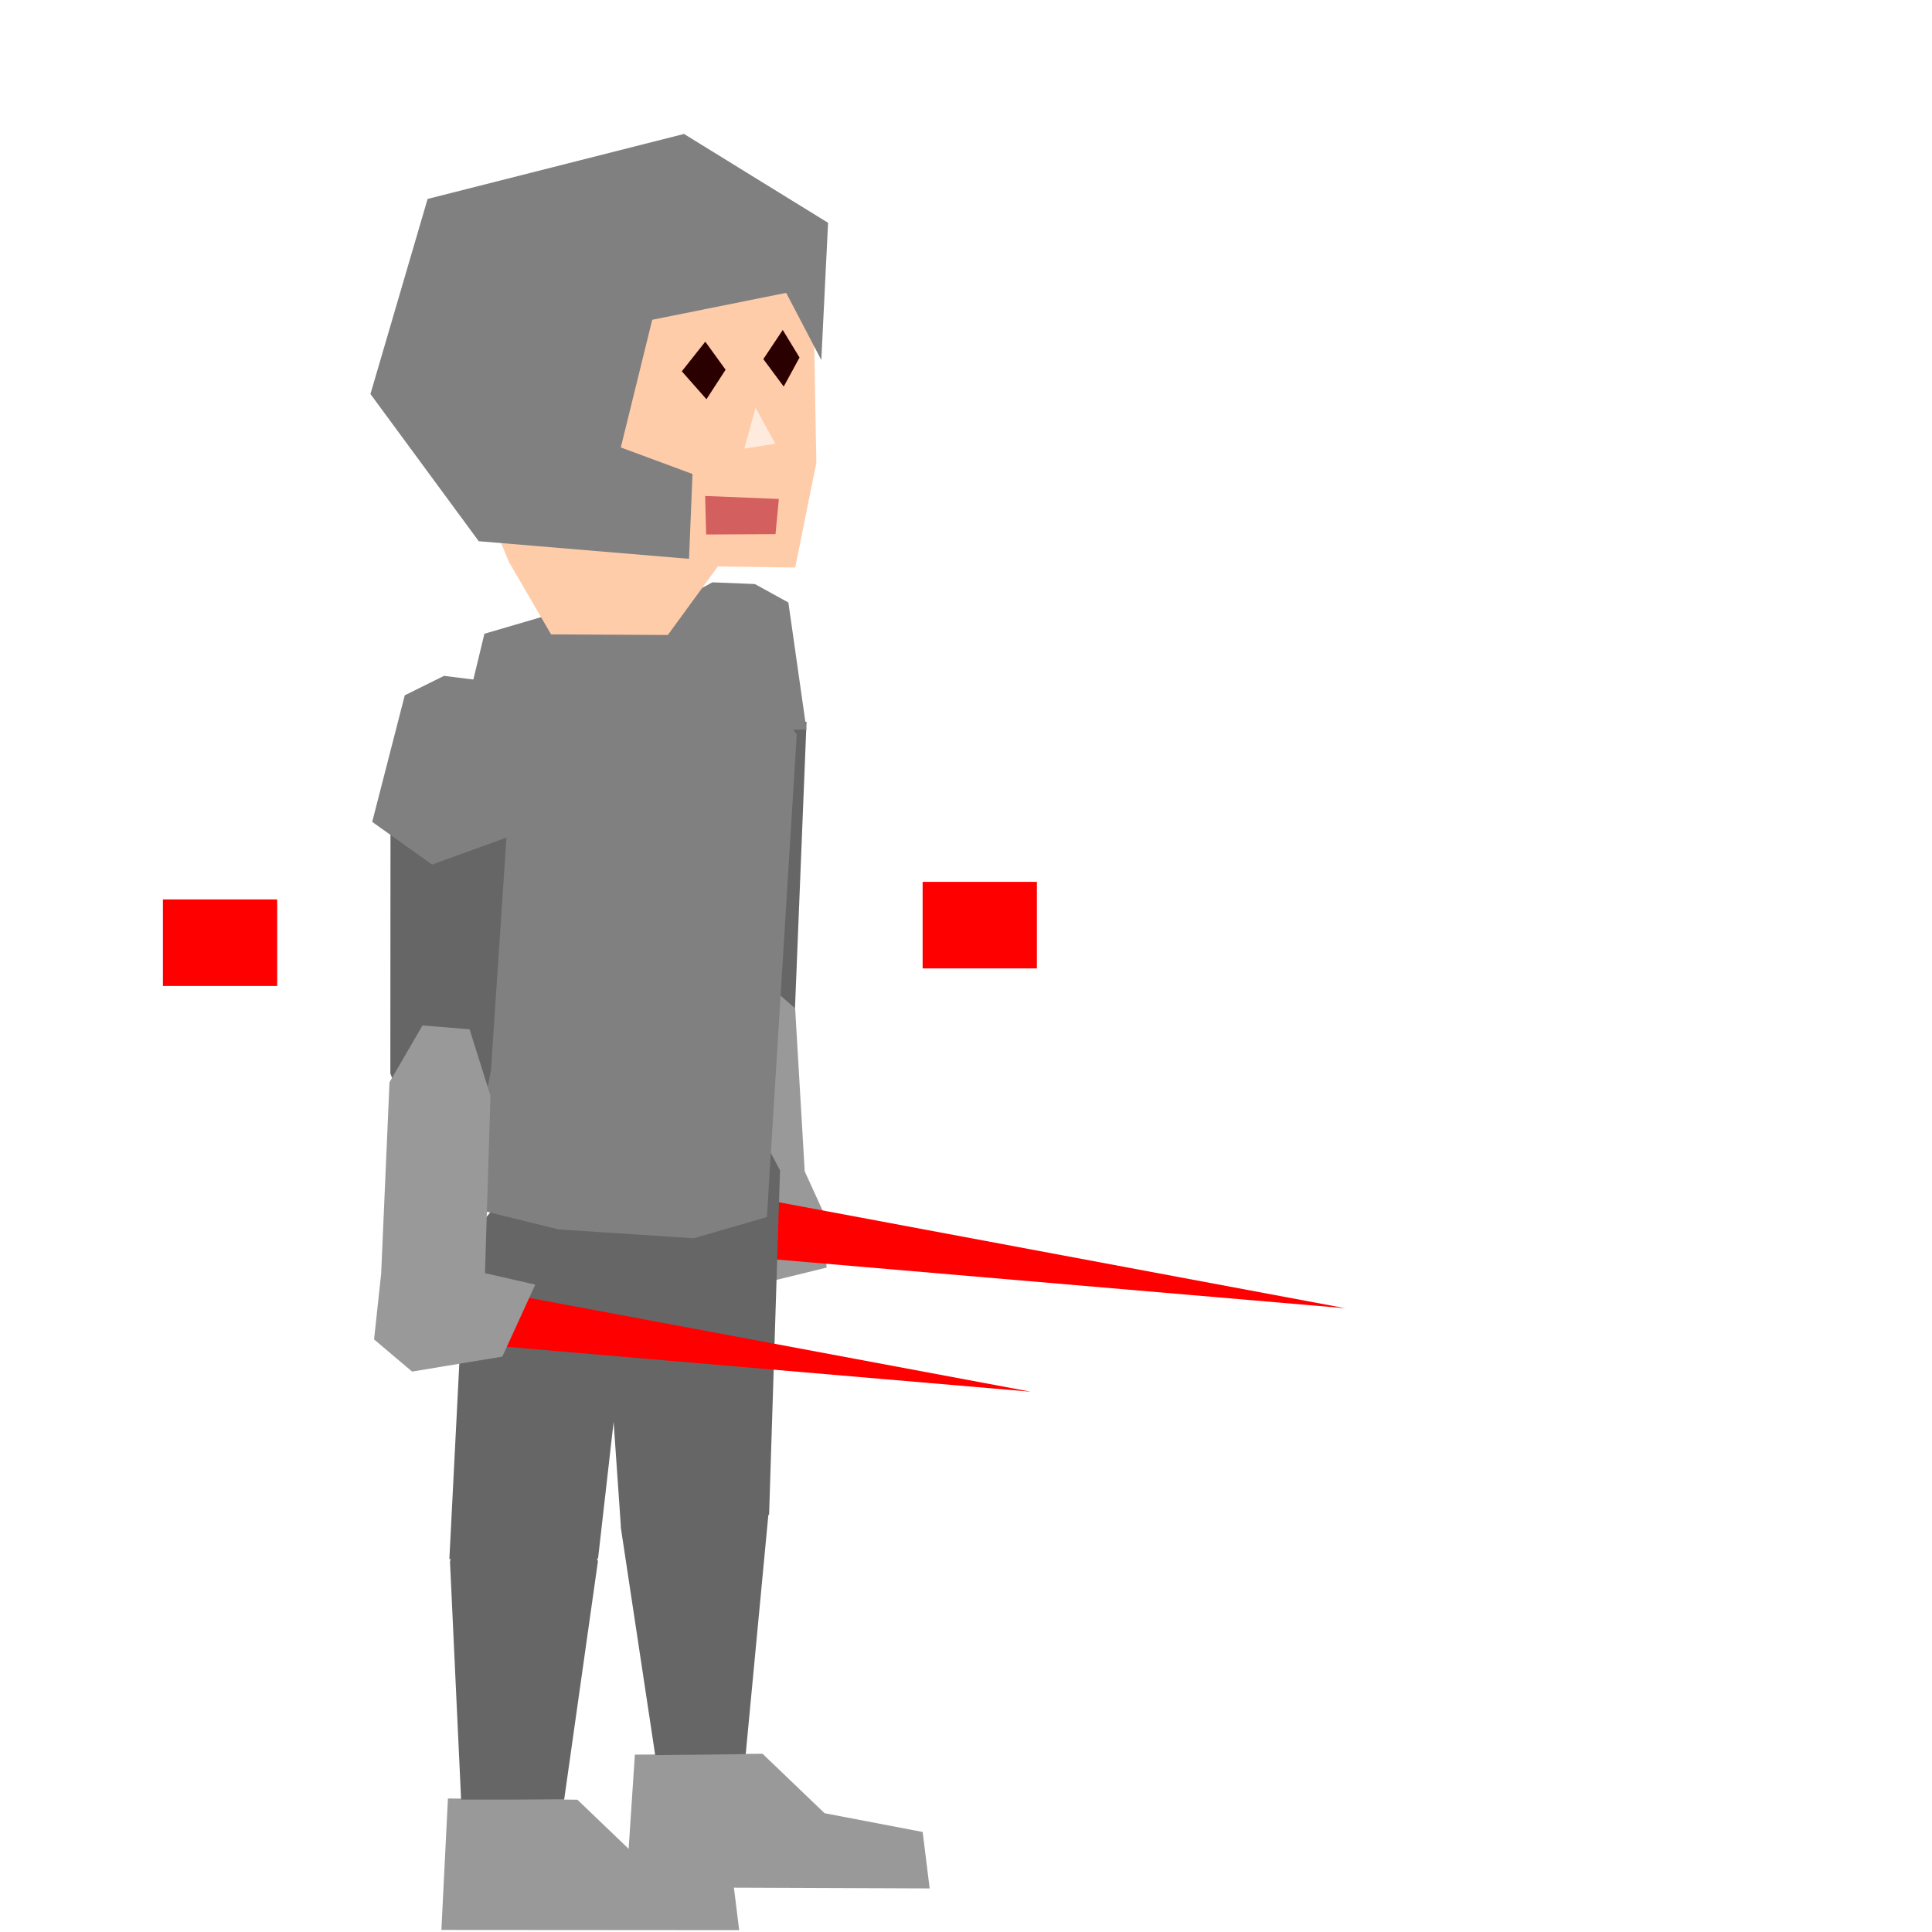
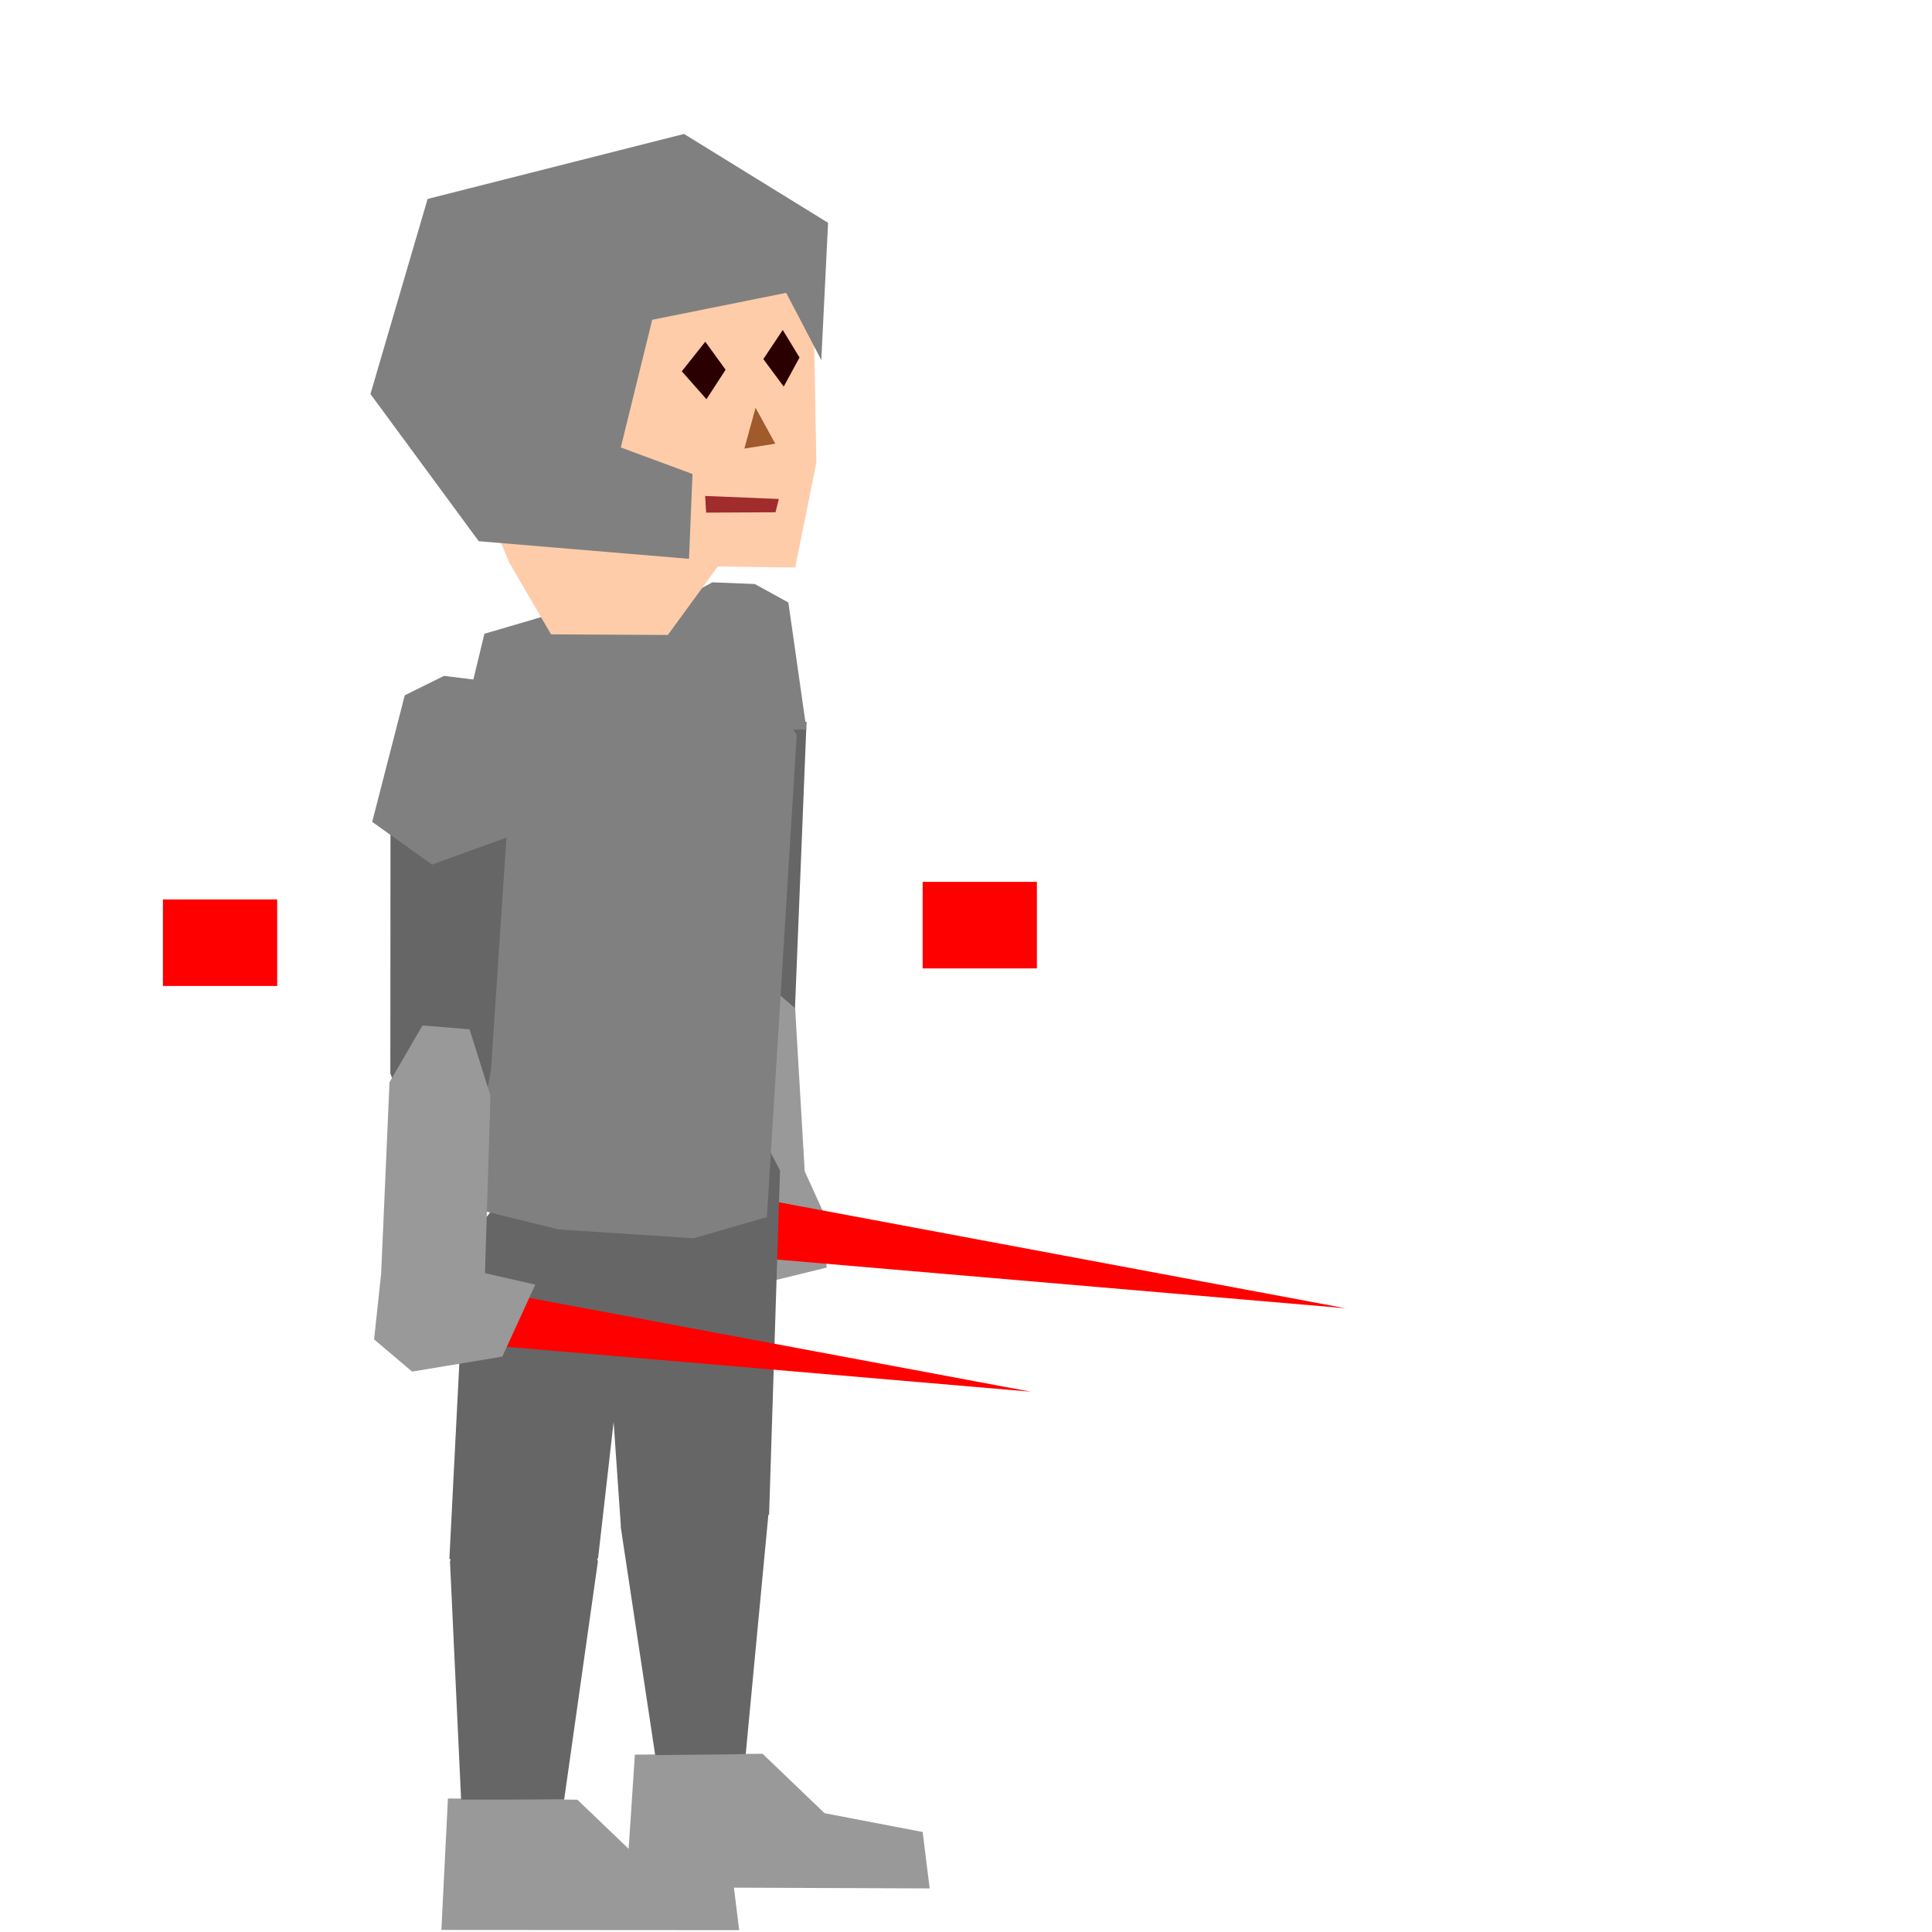
<svg xmlns="http://www.w3.org/2000/svg" id="svg10609" version="1.1" viewBox="0 0 100 100" height="100mm" width="100mm">
  <defs id="defs10606" />
  <g id="layer1">
    <path style="fill:#666666;fill-opacity:1;stroke:none;stroke-width:1.036;stroke-opacity:1" d="m 35.934,52.809 5.214,-0.608 0.598,-14.837 -5.955,-0.035" id="leftArm1">
      </path>
    <path style="fill:#999999;fill-opacity:1;stroke:none;stroke-width:1.036;stroke-opacity:1" d="m 36.207,61.793 -0.108,3.43 2.089,1.513 4.598,-1.125 -0.184,-2.9 -0.95,-2.083 -0.496,-8.438 -2.737,-2.37 -2.526,2.068" id="leftArm2">
      </path>
    <path style="fill:#808080;fill-opacity:1;stroke:none;stroke-width:1.036;stroke-opacity:1" d="m 34.88,31.22 -1.442,6.61 8.305,-0.07 -0.937,-6.575 -1.734,-0.955 -2.199,-0.089" id="leftShoulder">
      </path>
    <path style="fill:#ff0000;fill-opacity:1;stroke:none;stroke-width:1.036;stroke-opacity:1" d="m 38.256,61.844 -0.587,3.132 31.971,2.739" id="weaponLeft">
      </path>
    <path style="fill:#999999;stroke-width:0.265" d="m 32.861,90.819 -0.454,6.864 15.712,0.061 -0.362,-2.921 -5.078,-0.972 -3.209,-3.076" id="rightFoot">
      </path>
    <path style="fill:#666666;stroke-width:0.265" d="m 33.295,74.799 -1.161,4.271 1.779,11.774 4.685,-0.05 1.169,-12.348 -1.356,-4.19 -2.868,-1.382 -2.246,1.925" id="rightLeg2">
      </path>
    <path style="fill:#666666;stroke-width:0.265" d="m 33.219,57.698 -2.307,3.651 1.228,17.715 7.668,-0.654 0.566,-17.835 -1.73,-3.262" id="rightLeg1">
      </path>
    <path style="fill:#999999;stroke-width:0.265" d="m 23.185,93.09 -0.339,6.804 15.414,0.011 -0.362,-2.922 -4.865,-0.814 -3.147,-3.017" id="leftFoot">
      </path>
    <path style="fill:#666666;fill-opacity:1;stroke-width:0.265" d="m 24.543,77.136 -1.252,3.683 0.576,12.327 5.334,0.002 1.747,-12.334 -1.264,-3.806 -2.75,-1.039 -2.392,1.166" id="leftLeg2">
      </path>
    <path style="fill:#666666;stroke-width:0.265" d="m 27.413,60.286 -3.32,4.022 -0.834,16.394 7.696,-0.032 1.36,-11.932 2.812,-7.934" id="leftLeg1">
      </path>
-     <path style="fill:#808080;fill-opacity:1;stroke:none;stroke-width:1.036;stroke-opacity:1" d="m 28.92,63.636 6.988,0.456 3.786,-1.096 1.546,-24.976 -6.103,-8.165 -10.064,2.948 -2.773,11.476 1.759,8.588 -0.143,9.536" id="body" />
+     <path style="fill:#808080;fill-opacity:1;stroke:none;stroke-width:1.036;stroke-opacity:1" d="m 28.92,63.636 6.988,0.456 3.786,-1.096 1.546,-24.976 -6.103,-8.165 -10.064,2.948 -2.773,11.476 1.759,8.588 -0.143,9.536" id="body">
+       </path>
    <path style="fill:#ffccaa;fill-opacity:1;stroke:none;stroke-width:1.036;stroke-opacity:1" d="m 40.074,12.148 -7.698,-1.78 -8.505,0.986 0.078,11.949 2.39,5.779 2.184,3.753 6.044,0.031 2.588,-3.545 4.005,0.054 1.095,-5.427 -0.122,-6.72" id="face">
      </path>
    <path style="fill:#2b0000;stroke-width:0.234" d="m 40.515,17.079 -1.005,1.508 1.055,1.422 0.819,-1.504" id="leftEye">
      </path>
    <path style="fill:#808080;stroke-width:0.299" d="m 35.404,6.933 -13.271,3.364 -2.959,10.097 5.606,7.619 10.884,0.912 0.18,-4.391 -3.711,-1.374 1.626,-6.608 6.933,-1.394 1.819,3.478 0.35,-7.104" id="helmet">
      </path>
    <path style="fill:#2b0000;stroke-width:0.269" d="m 36.506,17.686 -1.216,1.533 1.276,1.445 0.991,-1.528" id="rightEye">
      </path>
-     <path style="fill:#d35f5f;stroke-width:0.265" d="m 40.313,25.827 -3.815,-0.156 0.052,1.994 3.59,-0.018 z" id="mouth">
+     <path style="fill:#a02c2c;stroke-width:0.265" d="m 40.313,25.827 -3.815,-0.156 0.052,0.862 3.59,-0.018 z" id="mouth">
      </path>
-     <path style="fill:#ffebde;fill-opacity:1;stroke-width:0.152" d="m 39.108,21.106 -0.58,2.113 1.599,-0.253 z" id="nose">
+     <path style="fill:#a05a2c;fill-opacity:1;stroke-width:0.152" d="m 39.108,21.106 -0.58,2.113 1.599,-0.253 z" id="nose">
      </path>
    <path style="fill:#666666;fill-opacity:1;stroke:none;stroke-width:1.036;stroke-opacity:1" d="m 20.204,55.559 1.007,2.679 3.549,0.588 0.652,-3.438 0.87,-13.055 -6.07,-0.249" id="rightArm1">
      </path>
    <path style="fill:#ff0000;fill-opacity:1;stroke:none;stroke-width:1.036;stroke-opacity:1" d="m 21.971,66.164 -0.587,3.132 31.971,2.739" id="weaponRight">
      </path>
    <path style="fill:#999999;fill-opacity:1;stroke:none;stroke-width:1.036;stroke-opacity:1" d="m 19.729,65.915 -0.367,3.412 1.968,1.666 4.67,-0.775 1.706,-3.726 -2.603,-0.594 0.283,-9.186 -1.081,-3.437 -2.437,-0.197 -1.707,2.936" id="rightArm2">
      </path>
    <path style="fill:#808080;fill-opacity:1;stroke:none;stroke-width:1.036;stroke-opacity:1" d="m 20.951,35.988 -1.686,6.552 3.099,2.21 5.108,-1.854 -0.693,-6.605 -1.742,-1.053 -2.055,-0.255" id="rightShoulder">
      </path>
    <rect style="fill:#ff0000;stroke-width:0.167" id="leftSupport" width="5.914" height="4.48" x="34.795" y="100">
      </rect>
    <rect style="fill:#ff0000;stroke-width:0.167" id="rightSupport" width="5.914" height="4.48" x="44.625" y="100">
      </rect>
    <rect style="fill:#ff0000;stroke-width:0.167" id="boundingLeft" width="5.914" height="4.48" x="8.433" y="46.554">
      </rect>
    <rect style="fill:#ff0000;stroke-width:0.167" id="boundingRight" width="5.914" height="4.48" x="47.755" y="45.645">
      </rect>
  </g>
</svg>
